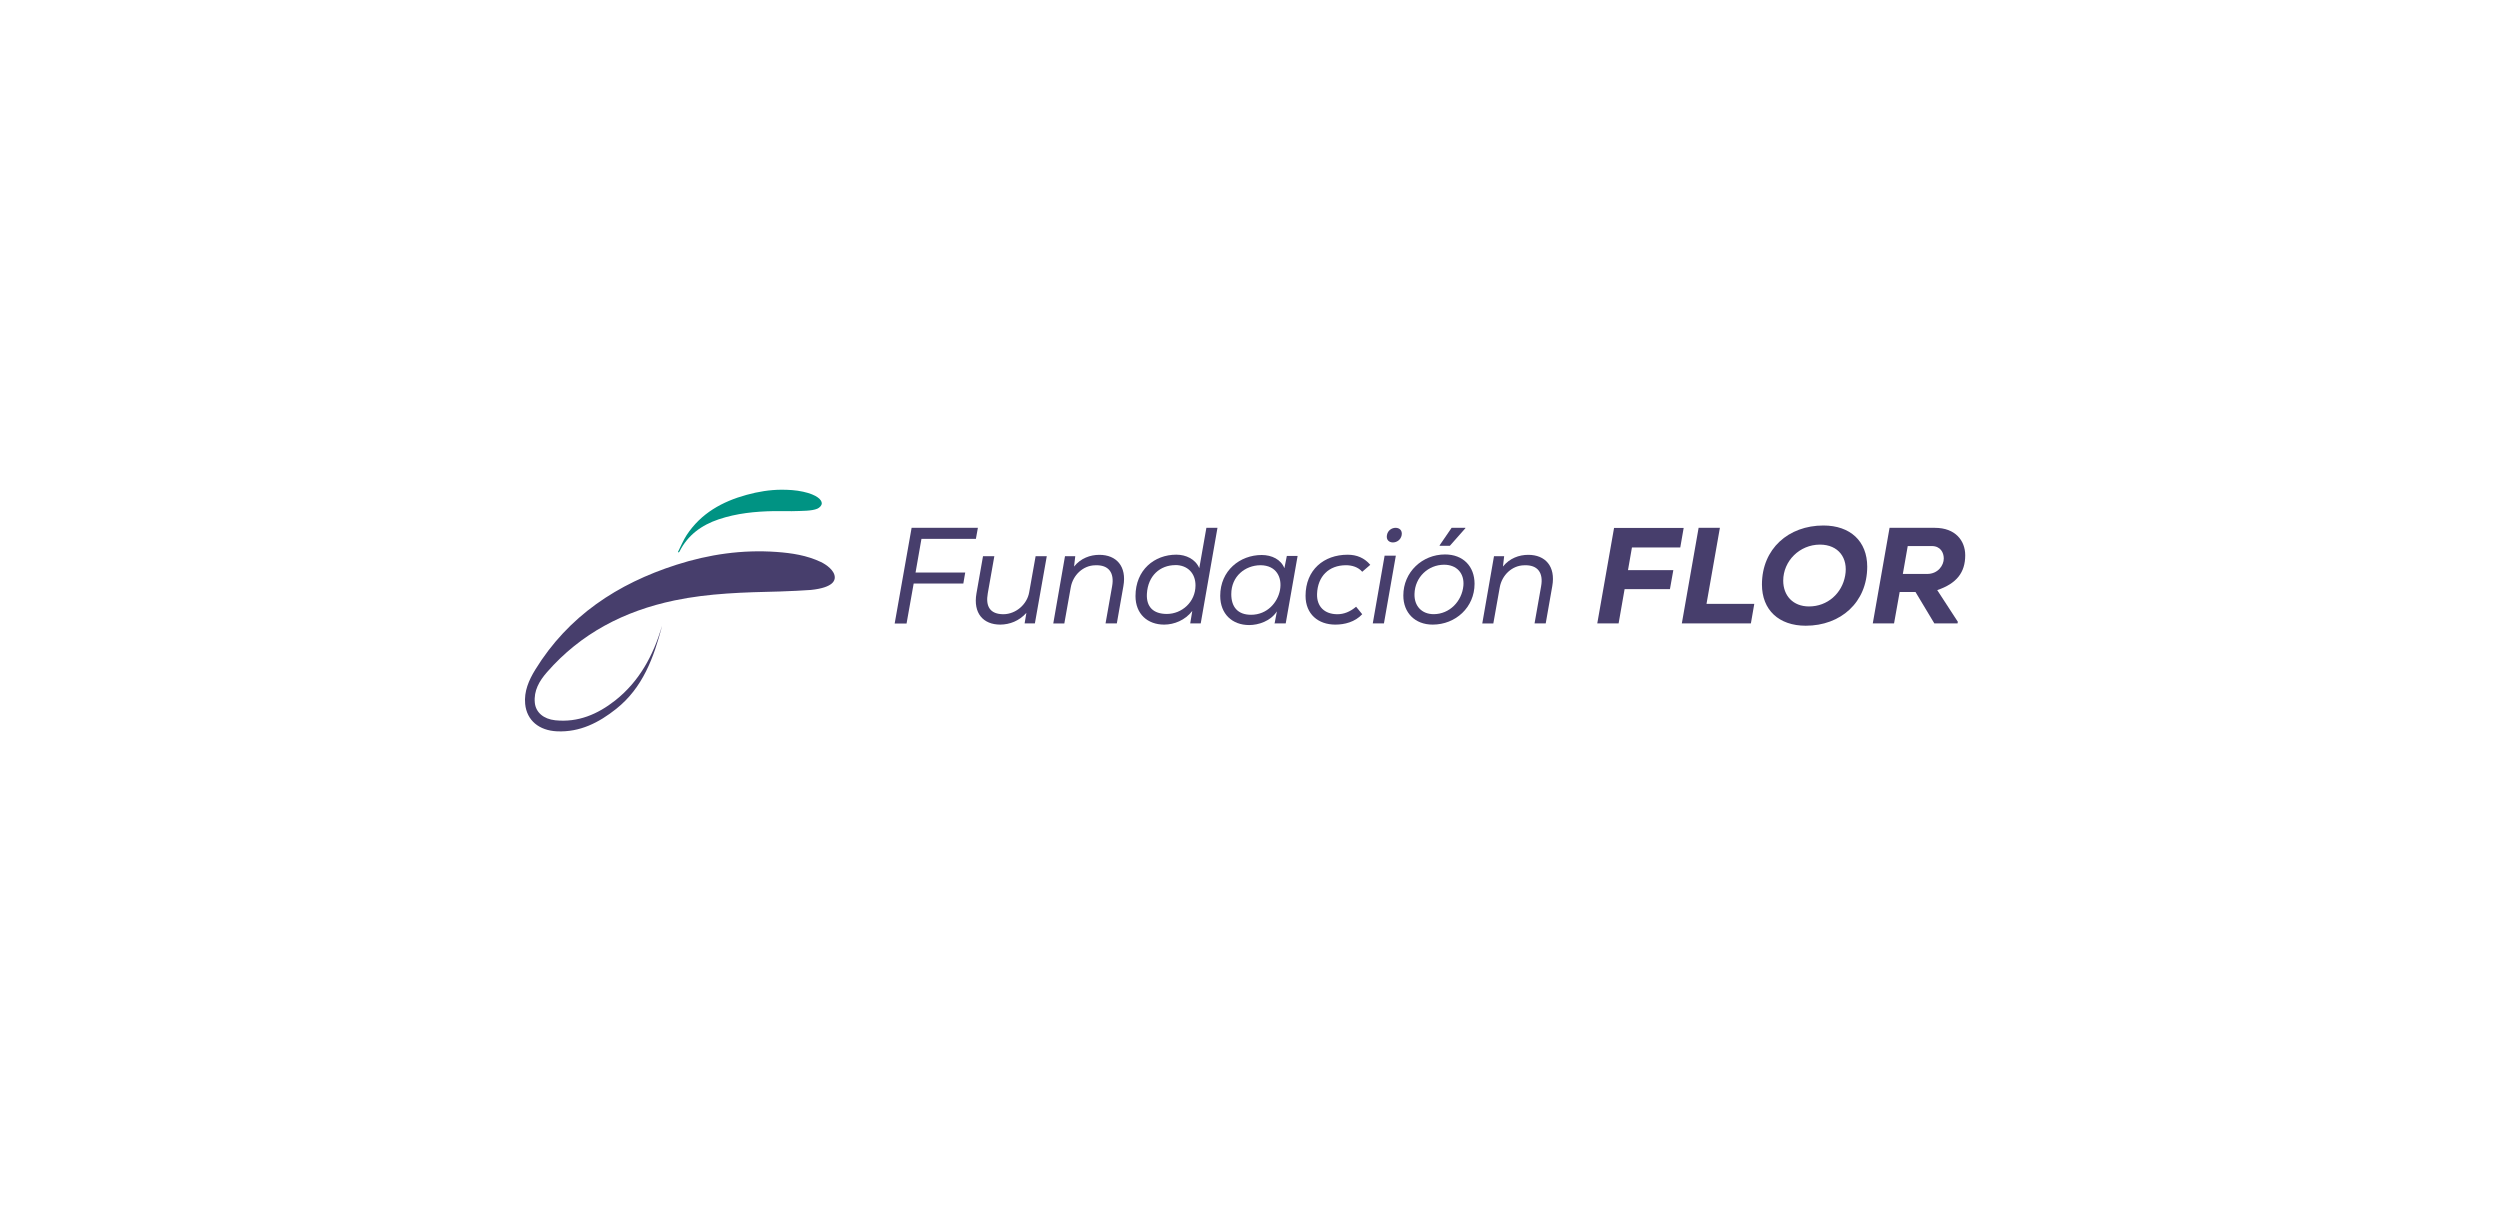
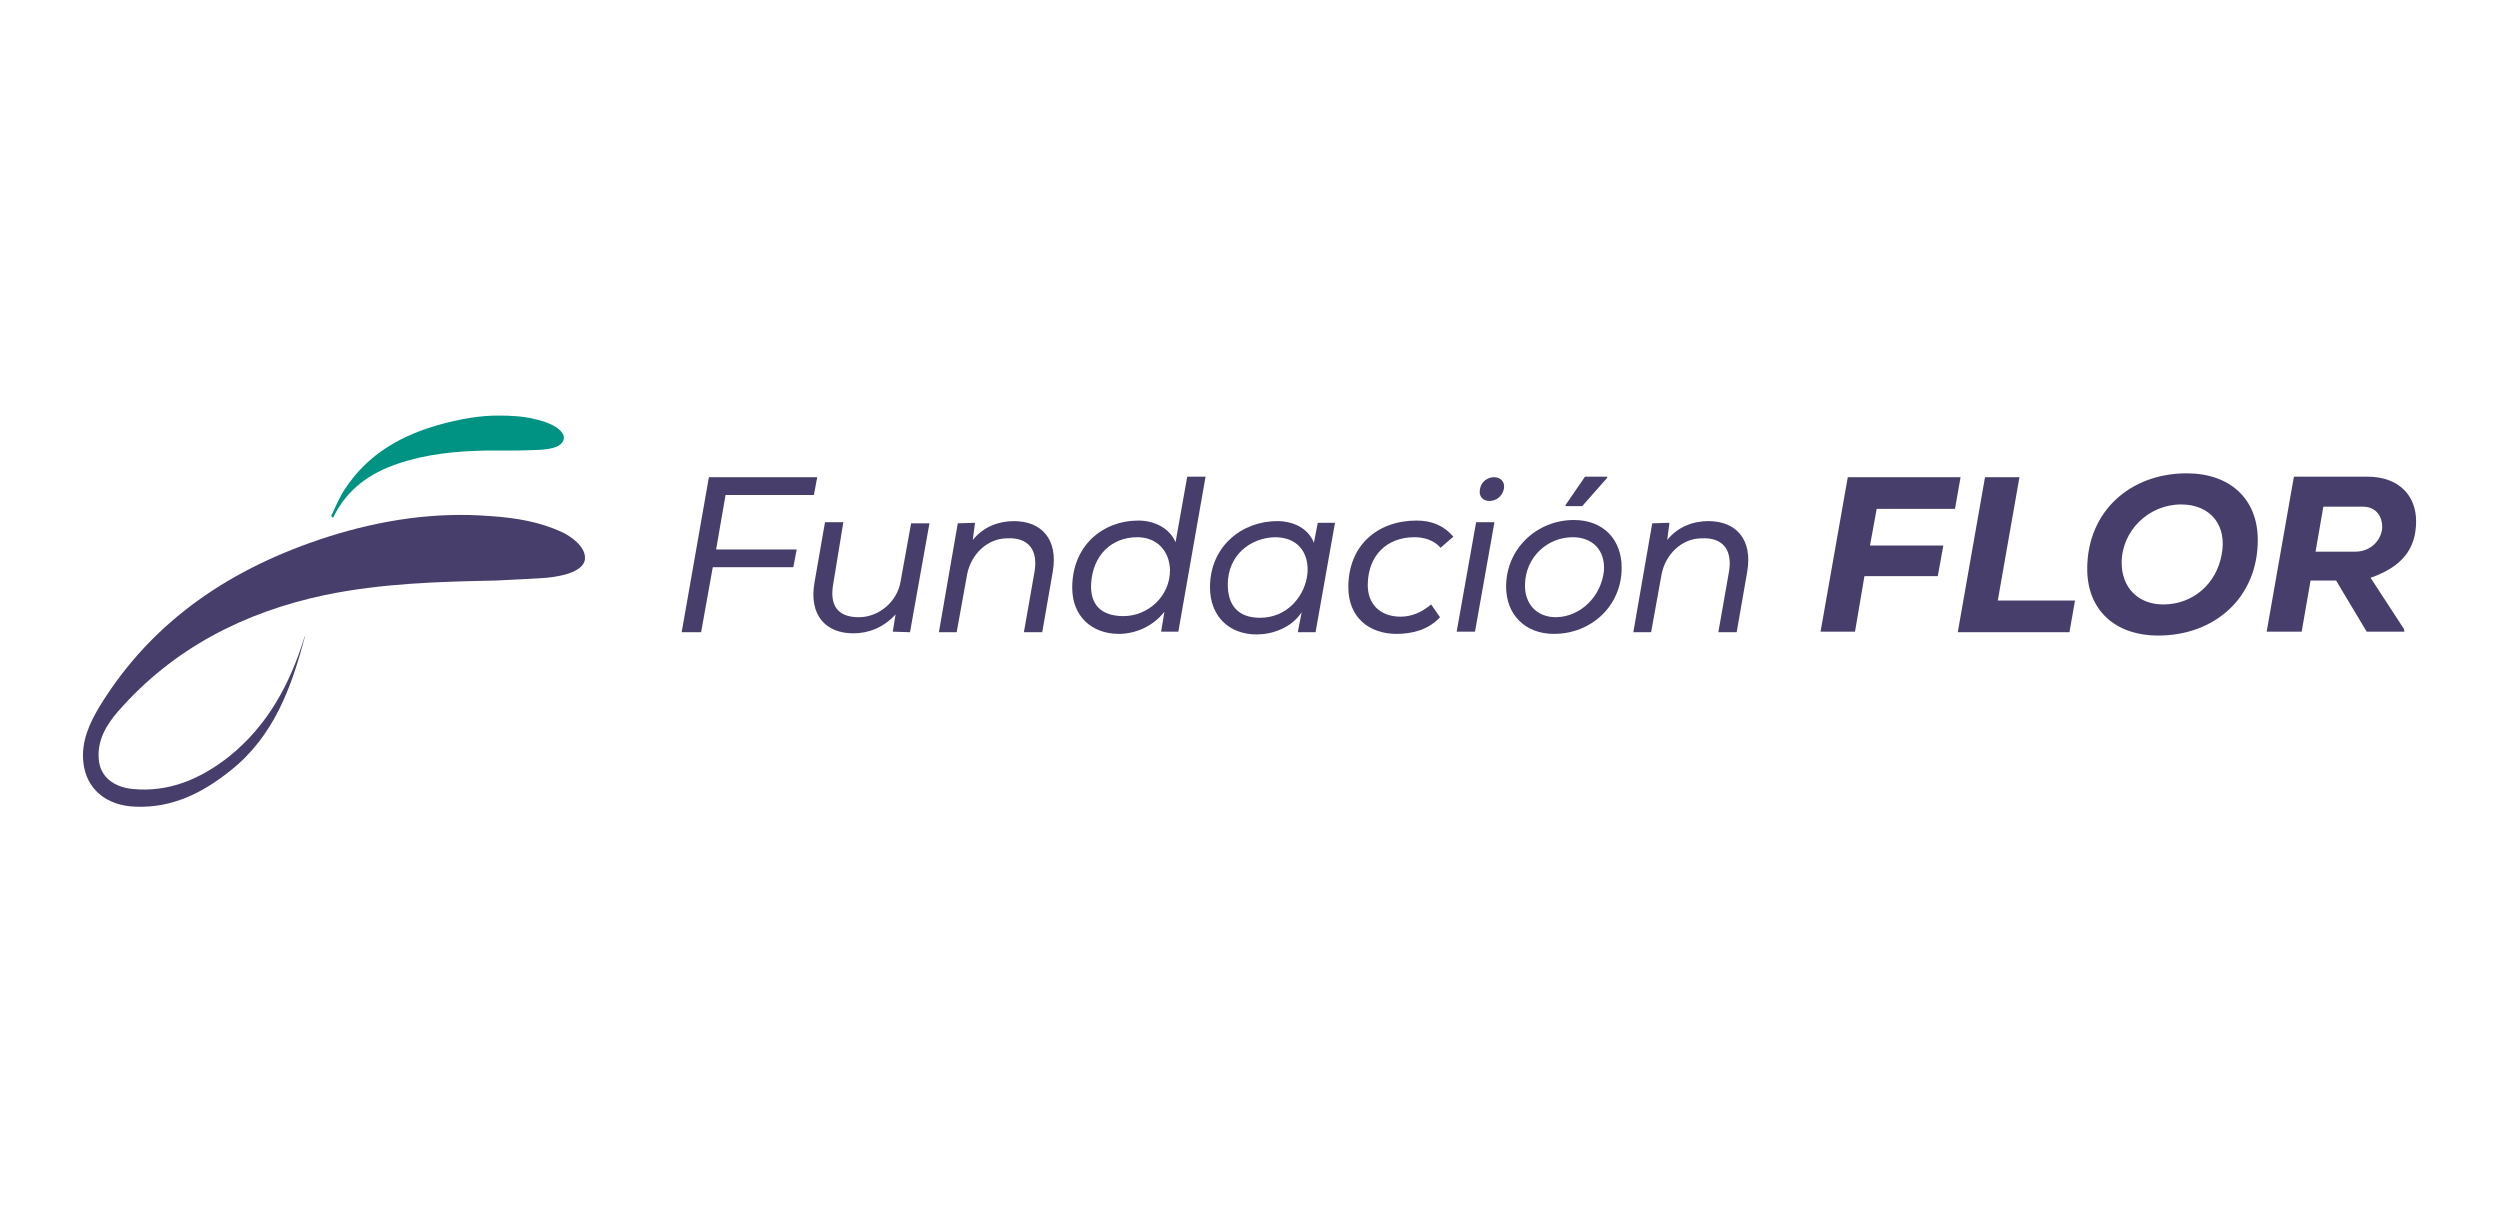
<svg xmlns="http://www.w3.org/2000/svg" version="1.1" id="Layer_1" x="0px" y="0px" viewBox="0 0 450 220" style="enable-background:new 0 0 450 220;" xml:space="preserve">
  <style type="text/css">
- 	.st0{fill:#473E6C;}
- 	.st1{fill:#009383;}
+ 	.st0{fill:none;}
+ 	.st1{fill:#473E6C;}
+ 	.st2{fill:#009383;}
</style>
+   <rect x="-0.5" y="-1" class="st0" width="450" height="220" />
  <g>
    <g>
-       <path class="st0" d="M176.02,95.01L175.66,97h-9.8l-1.06,6.05h8.94l-0.34,1.99h-8.94l-1.28,7.2h-2.14l3.05-17.23H176.02z" />
-       <path class="st0" d="M184.43,112.21l0.32-1.89c-1.33,1.47-3,2.09-4.69,2.11c-3.1,0-4.91-2.06-4.3-5.6l1.18-6.71h2.04l-1.18,6.68    c-0.42,2.33,0.39,3.76,2.83,3.76c2.21-0.02,4.23-1.74,4.62-3.93l1.16-6.51h2.01l-2.14,12.09h-1.87H184.43z" />
-       <path class="st0" d="M193.55,100.09l-0.22,1.89c1.2-1.5,2.92-2.11,4.55-2.11c3.07,0,4.96,2.06,4.33,5.63l-1.18,6.71H199l1.18-6.68    c0.44-2.43-0.61-3.88-3.02-3.78c-2.21,0.02-4.03,1.77-4.42,3.96l-1.16,6.51h-1.99l2.11-12.11H193.55z" />
-       <path class="st0" d="M219.15,94.98l-3.02,17.23h-1.89l0.37-2.24c-1.28,1.67-3.27,2.46-5.06,2.46c-2.97,0-5.16-1.89-5.16-5.14    c0-4.72,3.42-7.45,7.35-7.45c1.72,0,3.44,0.79,4.13,2.43l1.28-7.27h1.99L219.15,94.98z M211.58,101.72    c-2.75,0-4.96,1.89-5.14,5.18c-0.12,2.36,1.18,3.61,3.59,3.61c2.7,0,5.16-2.14,5.16-5.14c0-2.19-1.43-3.66-3.64-3.66H211.58z" />
-       <path class="st0" d="M229.42,112.26l0.42-2.21c-1.15,1.77-3.32,2.46-4.99,2.46c-3.05,0-5.21-1.99-5.21-5.26    c0-4.55,3.56-7.35,7.47-7.35c1.82,0,3.47,0.81,4.08,2.38l0.44-2.21h1.94l-2.14,12.14h-1.94L229.42,112.26z M221.63,106.95    c0,2.26,1.13,3.71,3.56,3.71c5.85,0,7.49-8.92,1.67-8.92C224.14,101.77,221.63,103.71,221.63,106.95z" />
-       <path class="st0" d="M245.2,110.56c-1.3,1.4-3.17,1.87-4.84,1.87c-3.07,0-5.36-1.87-5.36-5.18c0-4.67,3.29-7.4,7.57-7.4    c1.65,0,3.02,0.57,4.08,1.82l-1.45,1.25c-0.71-0.84-1.84-1.18-2.92-1.18c-3.1,0-5.11,2.01-5.21,5.18    c-0.07,2.24,1.33,3.64,3.66,3.64c1.15,0,2.26-0.42,3.37-1.35L245.2,110.56z" />
-       <path class="st0" d="M249.23,100.02h2.02l-2.14,12.19h-2.01L249.23,100.02z M249.65,96.31c-0.34,1.77,2.31,1.77,2.65,0.02    C252.62,94.57,249.97,94.57,249.65,96.31z" />
-       <path class="st0" d="M260.11,99.8c3.27,0,5.31,2.16,5.31,5.28c0,4.25-3.42,7.35-7.54,7.35c-3.19,0-5.28-2.14-5.28-5.23    C252.59,102.95,256.03,99.8,260.11,99.8z M263.41,105.43c0.2-2.29-1.25-3.78-3.47-3.78c-2.83,0-5.26,2.21-5.33,5.26    c-0.07,2.14,1.28,3.64,3.46,3.64C260.92,110.54,263.14,108.25,263.41,105.43z M259.15,98.13l2.14-3.12h2.48v0.07l-2.8,3.17h-1.84    L259.15,98.13z" />
-       <path class="st0" d="M270.75,100.09l-0.22,1.89c1.2-1.5,2.92-2.11,4.55-2.11c3.07,0,4.96,2.06,4.33,5.63l-1.18,6.71h-2.01    l1.18-6.68c0.44-2.43-0.61-3.88-3.02-3.78c-2.21,0.02-4.03,1.77-4.42,3.96l-1.16,6.51h-1.99l2.11-12.11H270.75z" />
-       <path class="st0" d="M287.51,112.21l3.02-17.18h12.53l-0.61,3.51h-8.7l-0.71,4.08h8.16l-0.61,3.42h-8.16l-1.08,6.17H287.51z" />
-       <path class="st0" d="M309.58,95.01l-2.41,13.69h8.6l-0.61,3.51h-12.43l3.02-17.2H309.58z" />
-       <path class="st0" d="M325.04,112.63c-4.84,0-7.89-2.83-7.89-7.42c0-6.44,4.79-10.62,11.06-10.62c4.84,0,7.89,2.83,7.89,7.42    C336.09,108.45,331.3,112.63,325.04,112.63z M327.59,98.03c-3.66,0-6.61,2.95-6.61,6.49c0,2.7,1.77,4.64,4.64,4.64    c3.34,0,5.95-2.36,6.51-5.55C332.7,100.46,330.93,98.03,327.59,98.03z" />
-       <path class="st0" d="M352.36,112.21h-4.18l-3.39-5.65h-2.85l-1.01,5.65h-3.83l3.02-17.2c2.8,0,5.38,0,8.16,0    c3.69,0,5.46,2.31,5.46,4.94c0,3.1-1.55,5.09-5.04,6.27l3.71,5.7L352.36,112.21z M343.39,98.3l-0.88,5.01h4.37    c1.99,0,3-1.57,3-2.78c0-1.06-0.59-2.24-2.16-2.24H343.39z" />
+       <path class="st1" d="M147.1,85.9l-0.6,3.2h-15.9l-1.7,9.8h14.5l-0.6,3.2h-14.5l-2.1,11.7h-3.5l4.9-27.9    C127.7,85.9,147.1,85.9,147.1,85.9z" />
+       <path class="st1" d="M160.7,113.7l0.5-3.1c-2.2,2.4-4.9,3.4-7.6,3.4c-5,0-8-3.3-7-9.1l1.9-10.9h3.3L150,105    c-0.7,3.8,0.6,6.1,4.6,6.1c3.6,0,6.9-2.8,7.5-6.4l1.9-10.5h3.3l-3.5,19.6L160.7,113.7C160.7,113.7,160.7,113.7,160.7,113.7z" />
+       <path class="st1" d="M175.5,94.1l-0.4,3.1c1.9-2.4,4.7-3.4,7.4-3.4c5,0,8,3.3,7,9.1l-1.9,10.9h-3.3l1.9-10.8    c0.7-3.9-1-6.3-4.9-6.1c-3.6,0-6.5,2.9-7.2,6.4l-1.9,10.5h-3.2l3.4-19.6L175.5,94.1L175.5,94.1z" />
+       <path class="st1" d="M217,85.8l-4.9,27.9H209l0.6-3.6c-2.1,2.7-5.3,4-8.2,4c-4.8,0-8.4-3.1-8.4-8.3c0-7.6,5.5-12.1,11.9-12.1    c2.8,0,5.6,1.3,6.7,3.9l2.1-11.8L217,85.8L217,85.8z M204.7,96.7c-4.5,0-8,3.1-8.3,8.4c-0.2,3.8,1.9,5.8,5.8,5.8    c4.4,0,8.4-3.5,8.4-8.3C210.5,99.1,208.2,96.7,204.7,96.7L204.7,96.7L204.7,96.7z" />
+       <path class="st1" d="M233.6,113.8l0.7-3.6c-1.9,2.9-5.4,4-8.1,4c-4.9,0-8.4-3.2-8.4-8.5c0-7.4,5.8-11.9,12.1-11.9    c2.9,0,5.6,1.3,6.6,3.9l0.7-3.6h3.1l-3.5,19.7h-3.1L233.6,113.8z M221,105.2c0,3.7,1.8,6,5.8,6c9.5,0,12.1-14.5,2.7-14.5    C225,96.8,221,100,221,105.2z" />
+       <path class="st1" d="M259.2,111.1c-2.1,2.3-5.1,3-7.8,3c-5,0-8.7-3-8.7-8.4c0-7.6,5.3-12,12.3-12c2.7,0,4.9,0.9,6.6,2.9l-2.3,2    c-1.2-1.4-3-1.9-4.7-1.9c-5,0-8.3,3.3-8.4,8.4c-0.1,3.6,2.2,5.9,5.9,5.9c1.9,0,3.7-0.7,5.5-2.2L259.2,111.1z" />
+       <path class="st1" d="M265.7,94h3.3l-3.5,19.7h-3.3L265.7,94z M266.4,88c-0.6,2.9,3.7,2.9,4.3,0C271.2,85.2,266.9,85.2,266.4,88z" />
+       <path class="st1" d="M283.3,93.6c5.3,0,8.6,3.5,8.6,8.6c0,6.9-5.5,11.9-12.2,11.9c-5.2,0-8.6-3.5-8.6-8.5    C271.1,98.7,276.7,93.6,283.3,93.6z M288.7,102.8c0.3-3.7-2-6.1-5.6-6.1c-4.6,0-8.5,3.6-8.6,8.5c-0.1,3.5,2.1,5.9,5.6,5.9    C284.6,111,288.2,107.3,288.7,102.8z M281.8,90.9l3.5-5.1h4V86l-4.5,5.1h-3L281.8,90.9z" />
+       <path class="st1" d="M300.5,94.1l-0.4,3.1c1.9-2.4,4.7-3.4,7.4-3.4c5,0,8,3.3,7,9.1l-1.9,10.9h-3.3l1.9-10.8    c0.7-3.9-1-6.3-4.9-6.1c-3.6,0-6.5,2.9-7.2,6.4l-1.9,10.5h-3.2l3.4-19.6L300.5,94.1L300.5,94.1z" />
+       <path class="st1" d="M327.7,113.7l4.9-27.8h20.3l-1,5.7h-14.1l-1.2,6.6h13.2l-1,5.5h-13.2l-1.7,10H327.7z" />
+       <path class="st1" d="M363.5,85.9l-3.9,22.2h13.9l-1,5.7h-20.1l4.9-27.9C357.3,85.9,363.5,85.9,363.5,85.9z" />
+       <path class="st1" d="M388.5,114.4c-7.8,0-12.8-4.6-12.8-12c0-10.4,7.8-17.2,17.9-17.2c7.8,0,12.8,4.6,12.8,12    C406.4,107.6,398.6,114.4,388.5,114.4z M392.6,90.8c-5.9,0-10.7,4.8-10.7,10.5c0,4.4,2.9,7.5,7.5,7.5c5.4,0,9.6-3.8,10.5-9    C400.9,94.7,398,90.8,392.6,90.8z" />
+       <path class="st1" d="M432.8,113.7H426l-5.5-9.2h-4.6l-1.6,9.2H408l4.9-27.9c4.5,0,8.7,0,13.2,0c6,0,8.8,3.7,8.8,8    c0,5-2.5,8.2-8.2,10.2l6,9.2L432.8,113.7z M418.2,91.2l-1.4,8.1h7.1c3.2,0,4.9-2.5,4.9-4.5c0-1.7-1-3.6-3.5-3.6L418.2,91.2    L418.2,91.2z" />
    </g>
-     <g id="ZHeLn1_00000111907164070436382450000014562086113736151725_">
+     <g id="ZHeLn1_00000096768122321264278860000001443994296656279730_">
      <g>
        <g>
-           <path class="st0" d="M145.96,106.19c-0.64,0.07-4.36,0.25-5.65,0.28c-6.34,0.15-12.67,0.3-18.92,1.61      c-9.01,1.89-16.82,5.91-22.94,12.92c-1.36,1.56-2.41,3.32-2.18,5.52c0.18,1.71,1.57,2.91,3.67,3.13      c4.12,0.43,7.65-1.09,10.8-3.57c4.34-3.43,6.82-8.06,8.38-13.26c0.01-0.04,0.03-0.09,0.05-0.13      c-1.49,5.67-3.46,11.11-8.27,14.92c-3.1,2.46-6.5,4.21-10.62,4.03c-3.24-0.14-5.46-1.96-5.75-4.92      c-0.22-2.27,0.66-4.29,1.82-6.18c5.95-9.67,14.8-15.48,25.4-18.88c5.86-1.88,11.87-2.75,18.03-2.31      c2.75,0.2,5.45,0.61,7.98,1.81c0.91,0.43,2.53,1.52,2.5,2.81C150.24,104.34,150.19,105.75,145.96,106.19z" />
-           <path class="st1" d="M122.03,99.36c0.52-1.02,0.95-2.1,1.57-3.05c2.58-3.92,6.41-6.04,10.8-7.24c2.07-0.57,4.15-0.91,6.24-0.92      c1.3,0,2.63,0.07,3.93,0.36c2.54,0.56,3.35,1.48,3.35,2.08c0,0.41-0.4,0.8-0.81,0.98c-1,0.42-2.68,0.39-4.57,0.44      c-1.08,0.03-2.16-0.03-3.24-0.01c-3.37,0.06-6.69,0.39-9.94,1.48c-3.08,1.04-5.56,2.83-7.05,5.8c-0.03,0.06-0.09,0.11-0.13,0.16      C122.14,99.42,122.08,99.39,122.03,99.36z" />
+           <path class="st1" d="M98.4,104c-1,0.1-7.1,0.4-9.2,0.5c-10.3,0.2-20.5,0.5-30.7,2.6c-14.6,3.1-27.3,9.6-37.2,20.9      c-2.2,2.5-3.9,5.4-3.5,8.9c0.3,2.8,2.5,4.7,5.9,5.1c6.7,0.7,12.4-1.8,17.5-5.8c7-5.6,11-13.1,13.6-21.5c0-0.1,0-0.1,0.1-0.2      c-2.4,9.2-5.6,18-13.4,24.2c-5,4-10.5,6.8-17.2,6.5c-5.2-0.2-8.8-3.2-9.3-8c-0.4-3.7,1.1-7,2.9-10c9.6-15.7,24-25.1,41.2-30.6      c9.5-3,19.2-4.5,29.2-3.7c4.5,0.3,8.8,1,12.9,2.9c1.5,0.7,4.1,2.5,4.1,4.6C105.3,101,105.2,103.3,98.4,104z" />
+           <path class="st2" d="M59.6,92.9c0.8-1.7,1.5-3.4,2.5-4.9c4.2-6.4,10.4-9.8,17.5-11.7c3.4-0.9,6.7-1.5,10.1-1.5      c2.1,0,4.3,0.1,6.4,0.6c4.1,0.9,5.4,2.4,5.4,3.4c0,0.7-0.6,1.3-1.3,1.6c-1.6,0.7-4.3,0.6-7.4,0.7c-1.7,0-3.5,0-5.2,0      c-5.5,0.1-10.8,0.6-16.1,2.4c-5,1.7-9,4.6-11.4,9.4c0,0.1-0.1,0.2-0.2,0.3C59.8,93,59.7,93,59.6,92.9z" />
        </g>
      </g>
    </g>
  </g>
</svg>
